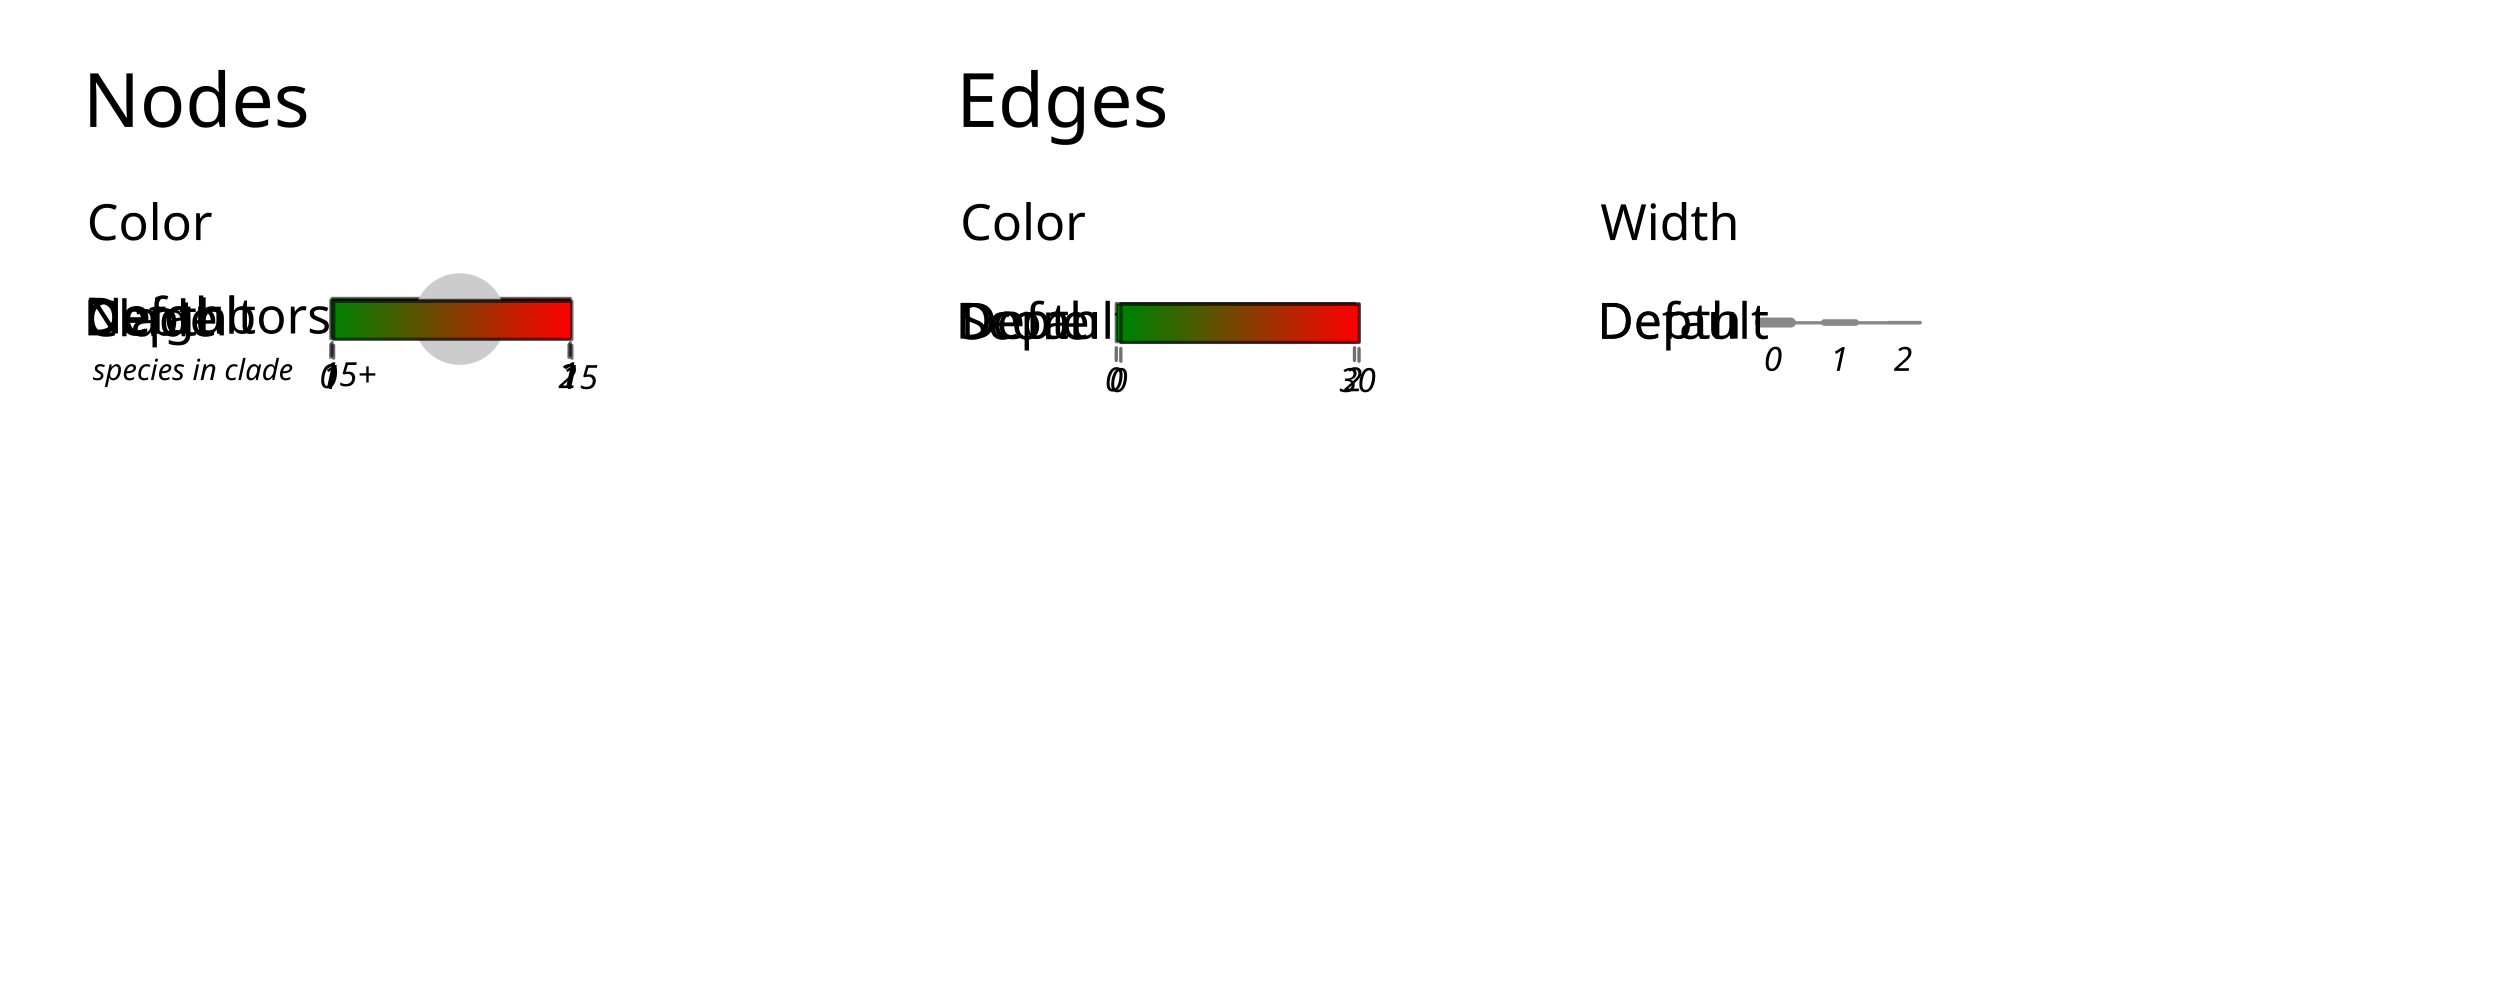
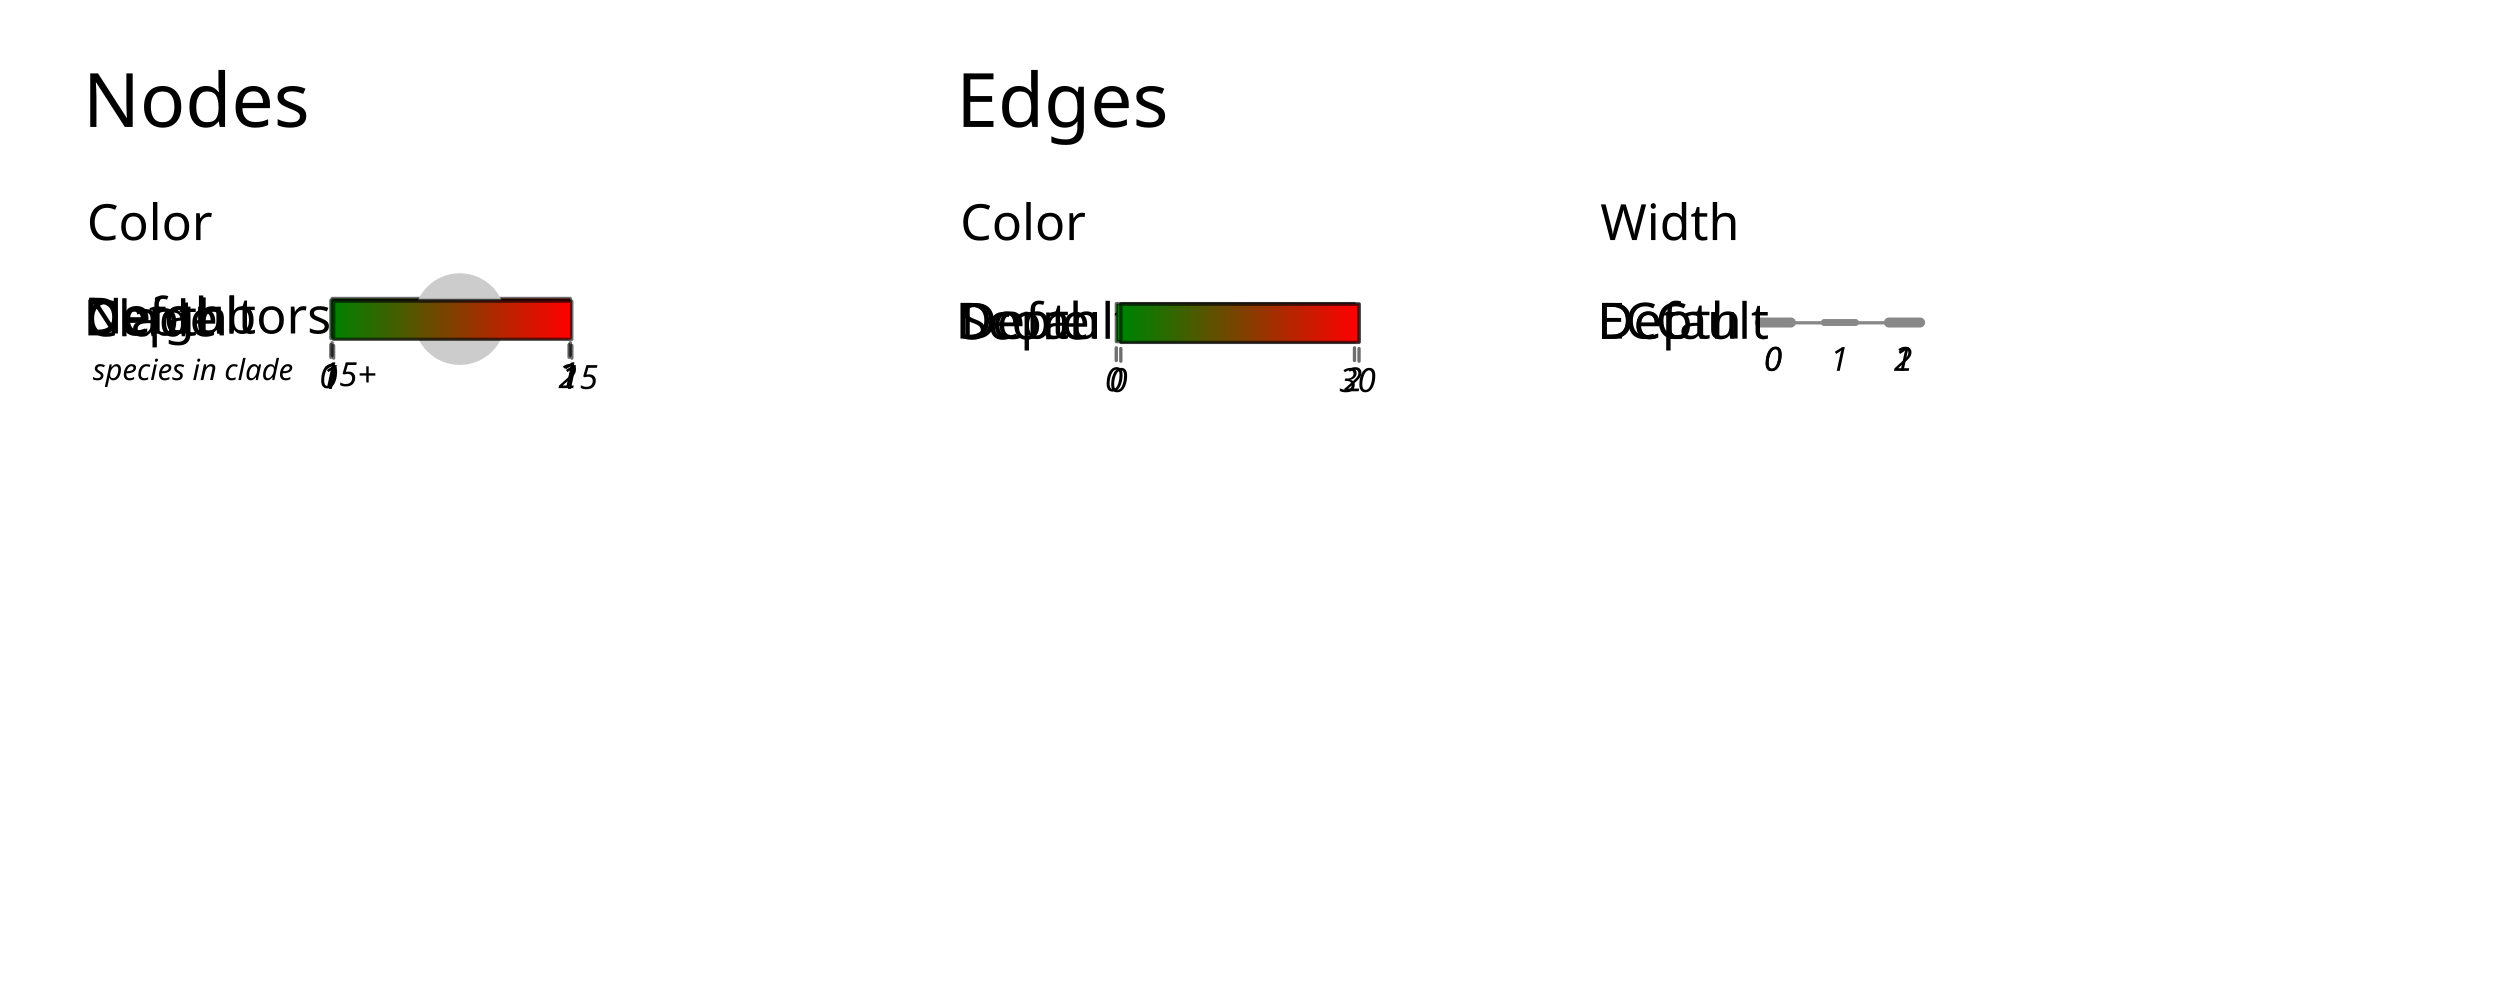
<svg xmlns="http://www.w3.org/2000/svg" xmlns:xlink="http://www.w3.org/1999/xlink" width="750px" height="300px" viewBox="0 0 750 300" id="svg2" version="1.1">
  <defs id="defs4">
    <linearGradient id="reverse">
      <stop id="stop4273" offset="0" style="stop-color:#ff0000;stop-opacity:1;" />
      <stop id="stop4275" offset="1" style="stop-color:#008000;stop-opacity:1" />
    </linearGradient>
    <linearGradient id="linearGradient4140">
      <stop style="stop-color:#ff0000;stop-opacity:1;" offset="0" id="stop4142" />
      <stop style="stop-color:#008000;stop-opacity:1" offset="1" id="stop4144" />
    </linearGradient>
    <linearGradient xlink:href="#linearGradient4140" id="linearGradient4146" x1="407.369" y1="97.968" x2="338.379" y2="97.968" gradientUnits="userSpaceOnUse" gradientTransform="translate(-263.4103,-28)" />
    <linearGradient xlink:href="#linearGradient4140" id="linearGradient4146-4" x1="406.359" y1="96.958" x2="334.844" y2="96.958" gradientUnits="userSpaceOnUse" gradientTransform="translate(-262.0425,-27.7839)" />
    <linearGradient xlink:href="#reverse" id="linearGradient4146-4-9" x1="170.993" y1="205.802" x2="100.236" y2="205.802" gradientUnits="userSpaceOnUse" gradientTransform="translate(-0.7950916,-26.24808)" />
    <linearGradient xlink:href="#reverse" id="linearGradient4146-4-9-7" x1="170.993" y1="205.802" x2="100.236" y2="205.802" gradientUnits="userSpaceOnUse" gradientTransform="translate(-0.4102367,-26.83225)" />
    <linearGradient xlink:href="#reverse" id="linearGradient4146-4-9-7-3" x1="170.993" y1="205.802" x2="100.236" y2="205.802" gradientUnits="userSpaceOnUse" gradientTransform="translate(-1.250349,-27.08224)" />
  </defs>
  <g id="layer1">
    <g id="g4277">
      <g transform="translate(263.4689,15.85714)" edge_color="color" id="score_group-3">
        <rect style="opacity:1;fill:#888888;fill-opacity:1;fill-rule:nonzero;stroke:#000000;stroke-width:1;stroke-linecap:round;stroke-linejoin:round;stroke-miterlimit:10;stroke-dasharray:none;stroke-dashoffset:0;stroke-opacity:0.569" id="rect4138-8" width="71.429" height="11.429" x="72.857" y="75.291" />
        <text xml:space="preserve" style="font-style:oblique;font-variant:normal;font-weight:normal;font-stretch:normal;font-size:45px;line-height:125%;font-family:Tahoma;-inkscape-font-specification:'Sans Oblique';letter-spacing:0px;word-spacing:0px;fill:#000000;fill-opacity:1;stroke:none;stroke-width:1px;stroke-linecap:butt;stroke-linejoin:miter;stroke-opacity:1" x="24.643" y="85.791" id="text4162-3">
          <tspan id="tspan4164-2" x="24.643" y="85.791" style="font-style:normal;font-variant:normal;font-weight:normal;font-stretch:normal;font-size:15px;font-family:Tahoma;-inkscape-font-specification:Tahoma">Default</tspan>
        </text>
      </g>
      <g transform="translate(262,0)" id="g4214">
        <text xml:space="preserve" style="font-style:oblique;font-variant:normal;font-weight:normal;font-stretch:normal;font-size:45px;line-height:125%;font-family:Tahoma;-inkscape-font-specification:'Sans Oblique';letter-spacing:0px;word-spacing:0px;fill:#000000;fill-opacity:1;stroke:none;stroke-width:1px;stroke-linecap:butt;stroke-linejoin:miter;stroke-opacity:1" x="24.885" y="38.076" id="text4134">
          <tspan id="tspan4136" x="24.885" y="38.076" style="font-style:normal;font-variant:normal;font-weight:normal;font-stretch:normal;font-size:22.5px;font-family:Tahoma;-inkscape-font-specification:Tahoma">Edges</tspan>
        </text>
        <text xml:space="preserve" style="font-style:oblique;font-variant:normal;font-weight:normal;font-stretch:normal;font-size:45px;line-height:125%;font-family:Tahoma;-inkscape-font-specification:'Sans Oblique';letter-spacing:0px;word-spacing:0px;fill:#000000;fill-opacity:1;stroke:none;stroke-width:1px;stroke-linecap:butt;stroke-linejoin:miter;stroke-opacity:1" x="26.061" y="72.015" id="text4134-9">
          <tspan id="tspan4136-5" x="26.061" y="72.015" style="font-style:normal;font-variant:normal;font-weight:normal;font-stretch:normal;font-size:15px;font-family:Tahoma;-inkscape-font-specification:Tahoma">Color</tspan>
        </text>
      </g>
      <g transform="translate(262.0425,27.7839)" edge_color="depth_color" id="score_group-2">
        <rect style="opacity:1;fill:url(#linearGradient4146-4);fill-opacity:1;fill-rule:nonzero;stroke:#000000;stroke-width:1;stroke-linecap:round;stroke-linejoin:round;stroke-miterlimit:10;stroke-dasharray:none;stroke-dashoffset:0;stroke-opacity:0.569" id="rect4138-0" width="71.429" height="11.429" x="72.857" y="63.291" />
        <text xml:space="preserve" style="font-style:oblique;font-variant:normal;font-weight:normal;font-stretch:normal;font-size:45px;line-height:125%;font-family:Tahoma;-inkscape-font-specification:'Sans Oblique';letter-spacing:0px;word-spacing:0px;fill:#000000;fill-opacity:1;stroke:none;stroke-width:1px;stroke-linecap:butt;stroke-linejoin:miter;stroke-opacity:1" x="24.643" y="73.791" id="text4162-9">
          <tspan id="tspan4164-4" x="24.643" y="73.791" style="font-style:normal;font-variant:normal;font-weight:normal;font-stretch:normal;font-size:15px;font-family:Tahoma;-inkscape-font-specification:Tahoma">Depth</tspan>
        </text>
        <path id="path4155-36" d="m 72.836,76.566 0,3.788" style="fill:#b2b2b2;fill-opacity:1;fill-rule:evenodd;stroke:#000000;stroke-width:1px;stroke-linecap:round;stroke-linejoin:miter;stroke-opacity:0.569" />
        <path id="path4155-3-6" d="m 144.304,76.566 0,3.788" style="fill:#b2b2b2;fill-opacity:1;fill-rule:evenodd;stroke:#000000;stroke-width:1px;stroke-linecap:round;stroke-linejoin:miter;stroke-opacity:0.569" />
        <text id="text4172-7" y="89.6" x="69.381" style="font-style:oblique;font-variant:normal;font-weight:normal;font-stretch:normal;font-size:45px;line-height:125%;font-family:Tahoma;-inkscape-font-specification:'Sans Oblique';letter-spacing:0px;word-spacing:0px;fill:#000000;fill-opacity:1;stroke:none;stroke-width:1px;stroke-linecap:butt;stroke-linejoin:miter;stroke-opacity:1" xml:space="preserve">
          <tspan style="font-size:10px" y="89.6" x="69.381" id="tspan4174-3">0</tspan>
        </text>
        <text id="text4172-9-2" y="89.6" x="141.111" style="font-style:oblique;font-variant:normal;font-weight:normal;font-stretch:normal;font-size:45px;line-height:125%;font-family:Tahoma;-inkscape-font-specification:'Sans Oblique';letter-spacing:0px;word-spacing:0px;fill:#000000;fill-opacity:1;stroke:none;stroke-width:1px;stroke-linecap:butt;stroke-linejoin:miter;stroke-opacity:1" xml:space="preserve">
          <tspan style="font-size:10px" y="89.6" x="141.111" id="tspan4174-5-2">2</tspan>
        </text>
      </g>
      <g transform="translate(263.4103,28)" edge_color="link_score" id="score_group">
        <rect style="opacity:1;fill:url(#linearGradient4146);fill-opacity:1;fill-rule:nonzero;stroke:#000000;stroke-width:1;stroke-linecap:round;stroke-linejoin:round;stroke-miterlimit:10;stroke-dasharray:none;stroke-dashoffset:0;stroke-opacity:0.569" id="rect4138" width="71.429" height="11.429" x="72.857" y="63.291" />
        <text xml:space="preserve" style="font-style:oblique;font-variant:normal;font-weight:normal;font-stretch:normal;font-size:45px;line-height:125%;font-family:Tahoma;-inkscape-font-specification:'Sans Oblique';letter-spacing:0px;word-spacing:0px;fill:#000000;fill-opacity:1;stroke:none;stroke-width:1px;stroke-linecap:butt;stroke-linejoin:miter;stroke-opacity:1" x="24.643" y="73.791" id="text4162">
          <tspan id="tspan4164" x="24.643" y="73.791" style="font-style:normal;font-variant:normal;font-weight:normal;font-stretch:normal;font-size:15px;font-family:Tahoma;-inkscape-font-specification:Tahoma">Score</tspan>
        </text>
        <path id="path4155" d="m 72.836,76.566 0,3.788" style="fill:#b2b2b2;fill-opacity:1;fill-rule:evenodd;stroke:#000000;stroke-width:1px;stroke-linecap:round;stroke-linejoin:miter;stroke-opacity:0.569" />
        <path id="path4155-3" d="m 144.304,76.566 0,3.788" style="fill:#b2b2b2;fill-opacity:1;fill-rule:evenodd;stroke:#000000;stroke-width:1px;stroke-linecap:round;stroke-linejoin:miter;stroke-opacity:0.569" />
        <text id="text4172" y="89.6" x="69.381" style="font-style:oblique;font-variant:normal;font-weight:normal;font-stretch:normal;font-size:45px;line-height:125%;font-family:Tahoma;-inkscape-font-specification:'Sans Oblique';letter-spacing:0px;word-spacing:0px;fill:#000000;fill-opacity:1;stroke:none;stroke-width:1px;stroke-linecap:butt;stroke-linejoin:miter;stroke-opacity:1" xml:space="preserve">
          <tspan style="font-size:10px" y="89.6" x="69.381" id="tspan4174">0</tspan>
        </text>
        <text id="text4172-9" y="89.6" x="138.317" style="font-style:oblique;font-variant:normal;font-weight:normal;font-stretch:normal;font-size:45px;line-height:125%;font-family:Tahoma;-inkscape-font-specification:'Sans Oblique';letter-spacing:0px;word-spacing:0px;fill:#000000;fill-opacity:1;stroke:none;stroke-width:1px;stroke-linecap:butt;stroke-linejoin:miter;stroke-opacity:1" xml:space="preserve">
          <tspan style="font-size:10px" y="89.6" x="138.317" id="tspan4174-5">30</tspan>
        </text>
      </g>
      <text id="text4134-9-8" y="72.015" x="480.088" style="font-style:oblique;font-variant:normal;font-weight:normal;font-stretch:normal;font-size:45px;line-height:125%;font-family:Tahoma;-inkscape-font-specification:'Sans Oblique';letter-spacing:0px;word-spacing:0px;fill:#000000;fill-opacity:1;stroke:none;stroke-width:1px;stroke-linecap:butt;stroke-linejoin:miter;stroke-opacity:1" xml:space="preserve">
        <tspan style="font-style:normal;font-variant:normal;font-weight:normal;font-stretch:normal;font-size:15px;font-family:Tahoma;-inkscape-font-specification:Tahoma" y="72.015" x="480.088" id="tspan4136-5-7">Width</tspan>
      </text>
      <g transform="translate(277.6347,-4.170894)" edge_width="depth" id="g4288">
        <text id="text4162-9-1" y="105.746" x="201.537" style="font-style:oblique;font-variant:normal;font-weight:normal;font-stretch:normal;font-size:45px;line-height:125%;font-family:Tahoma;-inkscape-font-specification:'Sans Oblique';letter-spacing:0px;word-spacing:0px;fill:#000000;fill-opacity:1;stroke:none;stroke-width:1px;stroke-linecap:butt;stroke-linejoin:miter;stroke-opacity:1" xml:space="preserve">
          <tspan style="font-style:normal;font-variant:normal;font-weight:normal;font-stretch:normal;font-size:15px;font-family:Tahoma;-inkscape-font-specification:Tahoma" y="105.746" x="201.537" id="tspan4164-4-4">Depth</tspan>
        </text>
        <path style="fill:none;fill-rule:evenodd;stroke:#888888;stroke-width:3;stroke-linecap:round;stroke-linejoin:miter;stroke-miterlimit:4;stroke-dasharray:none;stroke-opacity:1" d="m 250.282,100.929 9.344,0" id="path4202" />
        <path style="fill:none;fill-rule:evenodd;stroke:#888888;stroke-width:2;stroke-linecap:round;stroke-linejoin:miter;stroke-miterlimit:4;stroke-dasharray:none;stroke-opacity:1" d="m 269.664,100.929 9.344,0" id="path4202-0" />
        <path style="fill:none;fill-rule:evenodd;stroke:#888888;stroke-width:1px;stroke-linecap:round;stroke-linejoin:miter;stroke-opacity:1" d="m 289.046,100.929 9.344,0" id="path4202-0-6" />
        <text id="text4172-1" y="115.421" x="251.498" style="font-style:oblique;font-variant:normal;font-weight:normal;font-stretch:normal;font-size:45px;line-height:125%;font-family:Tahoma;-inkscape-font-specification:'Sans Oblique';letter-spacing:0px;word-spacing:0px;fill:#000000;fill-opacity:1;stroke:none;stroke-width:1px;stroke-linecap:butt;stroke-linejoin:miter;stroke-opacity:1" xml:space="preserve">
          <tspan style="font-size:10px" y="115.421" x="251.498" id="tspan4174-9">0</tspan>
        </text>
        <text id="text4172-8" y="115.421" x="271.374" style="font-style:oblique;font-variant:normal;font-weight:normal;font-stretch:normal;font-size:45px;line-height:125%;font-family:Tahoma;-inkscape-font-specification:'Sans Oblique';letter-spacing:0px;word-spacing:0px;fill:#000000;fill-opacity:1;stroke:none;stroke-width:1px;stroke-linecap:butt;stroke-linejoin:miter;stroke-opacity:1" xml:space="preserve">
          <tspan style="font-size:10px" y="115.421" x="271.374" id="tspan4174-54">1</tspan>
        </text>
        <text id="text4172-3" y="115.421" x="290.525" style="font-style:oblique;font-variant:normal;font-weight:normal;font-stretch:normal;font-size:45px;line-height:125%;font-family:Tahoma;-inkscape-font-specification:'Sans Oblique';letter-spacing:0px;word-spacing:0px;fill:#000000;fill-opacity:1;stroke:none;stroke-width:1px;stroke-linecap:butt;stroke-linejoin:miter;stroke-opacity:1" xml:space="preserve">
          <tspan style="font-size:10px" y="115.421" x="290.525" id="tspan4174-31">2</tspan>
        </text>
      </g>
+       <g transform="translate(277.6347,-4.170894)" edge_width="ecc_width" id="g4288">
+         <text id="text4162-9-1" y="105.746" x="201.537" style="font-style:oblique;font-variant:normal;font-weight:normal;font-stretch:normal;font-size:45px;line-height:125%;font-family:Tahoma;-inkscape-font-specification:'Sans Oblique';letter-spacing:0px;word-spacing:0px;fill:#000000;fill-opacity:1;stroke:none;stroke-width:1px;stroke-linecap:butt;stroke-linejoin:miter;stroke-opacity:1" xml:space="preserve">
+           <tspan style="font-style:normal;font-variant:normal;font-weight:normal;font-stretch:normal;font-size:15px;font-family:Tahoma;-inkscape-font-specification:Tahoma" y="105.746" x="201.537" id="tspan4164-4-4">ECC</tspan>
+         </text>
+         <path style="fill:none;fill-rule:evenodd;stroke:#888888;stroke-width:1px;stroke-linecap:round;stroke-linejoin:miter;stroke-miterlimit:4;stroke-dasharray:none;stroke-opacity:1" d="m 250.282,100.929 9.344,0" id="path4202" />
+         <path style="fill:none;fill-rule:evenodd;stroke:#888888;stroke-width:2px;stroke-linecap:round;stroke-linejoin:miter;stroke-miterlimit:4;stroke-dasharray:none;stroke-opacity:1" d="m 269.664,100.929 9.344,0" id="path4202-0" />
+         <path style="fill:none;fill-rule:evenodd;stroke:#888888;stroke-width:3px;stroke-linecap:round;stroke-linejoin:miter;stroke-opacity:1" d="m 289.046,100.929 9.344,0" id="path4202-0-6" />
+         <text id="text4172-1" y="115.421" x="251.498" style="font-style:oblique;font-variant:normal;font-weight:normal;font-stretch:normal;font-size:45px;line-height:125%;font-family:Tahoma;-inkscape-font-specification:'Sans Oblique';letter-spacing:0px;word-spacing:0px;fill:#000000;fill-opacity:1;stroke:none;stroke-width:1px;stroke-linecap:butt;stroke-linejoin:miter;stroke-opacity:1" xml:space="preserve">
+           <tspan style="font-size:10px" y="115.421" x="251.498" id="tspan4174-9">0</tspan>
+         </text>
+         <text id="text4172-3" y="115.421" x="290.525" style="font-style:oblique;font-variant:normal;font-weight:normal;font-stretch:normal;font-size:45px;line-height:125%;font-family:Tahoma;-inkscape-font-specification:'Sans Oblique';letter-spacing:0px;word-spacing:0px;fill:#000000;fill-opacity:1;stroke:none;stroke-width:1px;stroke-linecap:butt;stroke-linejoin:miter;stroke-opacity:1" xml:space="preserve">
+           <tspan style="font-size:10px" y="115.421" x="290.525" id="tspan4174-31">1</tspan>
+         </text>
+       </g>
      <g transform="translate(277.6347,-4.097652)" edge_width="default" id="g4288-2">
        <text id="text4162-9-1-5" y="105.746" x="201.537" style="font-style:oblique;font-variant:normal;font-weight:normal;font-stretch:normal;font-size:45px;line-height:125%;font-family:Tahoma;-inkscape-font-specification:'Sans Oblique';letter-spacing:0px;word-spacing:0px;fill:#000000;fill-opacity:1;stroke:none;stroke-width:1px;stroke-linecap:butt;stroke-linejoin:miter;stroke-opacity:1" xml:space="preserve">
          <tspan style="font-style:normal;font-variant:normal;font-weight:normal;font-stretch:normal;font-size:15px;font-family:Tahoma;-inkscape-font-specification:Tahoma" y="105.746" x="201.537" id="tspan4164-4-4-0">Default</tspan>
        </text>
        <path style="fill:none;fill-rule:evenodd;stroke:#888888;stroke-width:1px;stroke-linecap:round;stroke-linejoin:miter;stroke-opacity:1" d="m 255.964,100.929 42.426,0" id="path4202-0-6-3" />
      </g>
    </g>
    <g id="g4234" transform="translate(0,-13.49269)">
      <g transform="translate(-0.3621388,-96)" id="g4208">
        <text xml:space="preserve" style="font-style:oblique;font-variant:normal;font-weight:normal;font-stretch:normal;font-size:45px;line-height:125%;font-family:Tahoma;-inkscape-font-specification:'Sans Oblique';letter-spacing:0px;word-spacing:0px;fill:#000000;fill-opacity:1;stroke:none;stroke-width:1px;stroke-linecap:butt;stroke-linejoin:miter;stroke-opacity:1" x="25.247" y="147.569" id="text4134-1">
          <tspan id="tspan4136-4" x="25.247" y="147.569" style="font-style:normal;font-variant:normal;font-weight:normal;font-stretch:normal;font-size:22.5px;font-family:Tahoma;-inkscape-font-specification:Tahoma">Nodes</tspan>
        </text>
        <text xml:space="preserve" style="font-style:oblique;font-variant:normal;font-weight:normal;font-stretch:normal;font-size:45px;line-height:125%;font-family:Tahoma;-inkscape-font-specification:'Sans Oblique';letter-spacing:0px;word-spacing:0px;fill:#000000;fill-opacity:1;stroke:none;stroke-width:1px;stroke-linecap:butt;stroke-linejoin:miter;stroke-opacity:1" x="26.423" y="181.507" id="text4134-9-1">
          <tspan id="tspan4136-5-8" x="26.423" y="181.507" style="font-style:normal;font-variant:normal;font-weight:normal;font-stretch:normal;font-size:15px;font-family:Tahoma;-inkscape-font-specification:Tahoma">Color</tspan>
        </text>
      </g>
      <g transform="translate(0.7950916,39.74078)" node_color="neighbors" id="score_group-2-3">
        <rect style="opacity:1;fill:url(#linearGradient4146-4-9);fill-opacity:1;fill-rule:nonzero;stroke:#000000;stroke-width:1;stroke-linecap:round;stroke-linejoin:round;stroke-miterlimit:10;stroke-dasharray:none;stroke-dashoffset:0;stroke-opacity:0.569" id="rect4138-0-6" width="71.429" height="11.429" x="98.857" y="63.291" />
        <text xml:space="preserve" style="font-style:oblique;font-variant:normal;font-weight:normal;font-stretch:normal;font-size:45px;line-height:125%;font-family:Tahoma;-inkscape-font-specification:'Sans Oblique';letter-spacing:0px;word-spacing:0px;fill:#000000;fill-opacity:1;stroke:none;stroke-width:1px;stroke-linecap:butt;stroke-linejoin:miter;stroke-opacity:1" x="24.643" y="73.791" id="text4162-9-0">
          <tspan id="tspan4164-4-3" x="24.643" y="73.791" style="font-style:normal;font-variant:normal;font-weight:normal;font-stretch:normal;font-size:15px;font-family:Tahoma;-inkscape-font-specification:Tahoma">Neighbors</tspan>
        </text>
        <path id="path4155-36-0" d="m 98.836,76.566 0,3.788" style="fill:#b2b2b2;fill-opacity:1;fill-rule:evenodd;stroke:#000000;stroke-width:1px;stroke-linecap:round;stroke-linejoin:miter;stroke-opacity:0.569" />
        <path id="path4155-3-6-7" d="m 170.304,76.566 0,3.788" style="fill:#b2b2b2;fill-opacity:1;fill-rule:evenodd;stroke:#000000;stroke-width:1px;stroke-linecap:round;stroke-linejoin:miter;stroke-opacity:0.569" />
        <text id="text4172-7-1" y="89.6" x="95.381" style="font-style:oblique;font-variant:normal;font-weight:normal;font-stretch:normal;font-size:45px;line-height:125%;font-family:Tahoma;-inkscape-font-specification:'Sans Oblique';letter-spacing:0px;word-spacing:0px;fill:#000000;fill-opacity:1;stroke:none;stroke-width:1px;stroke-linecap:butt;stroke-linejoin:miter;stroke-opacity:1" xml:space="preserve">
          <tspan style="font-size:10px" y="89.6" x="95.381" id="tspan4174-3-6">15+</tspan>
        </text>
        <text id="text4172-9-2-7" y="89.6" x="167.111" style="font-style:oblique;font-variant:normal;font-weight:normal;font-stretch:normal;font-size:45px;line-height:125%;font-family:Tahoma;-inkscape-font-specification:'Sans Oblique';letter-spacing:0px;word-spacing:0px;fill:#000000;fill-opacity:1;stroke:none;stroke-width:1px;stroke-linecap:butt;stroke-linejoin:miter;stroke-opacity:1" xml:space="preserve">
          <tspan style="font-size:10px" y="89.6" x="167.111" id="tspan4174-5-2-9">1</tspan>
        </text>
      </g>
      <g transform="translate(0.6245224,39.7535)" node_color="color" id="score_group-2-3-3">
        <text xml:space="preserve" style="font-style:oblique;font-variant:normal;font-weight:normal;font-stretch:normal;font-size:45px;line-height:125%;font-family:Tahoma;-inkscape-font-specification:'Sans Oblique';letter-spacing:0px;word-spacing:0px;fill:#000000;fill-opacity:1;stroke:none;stroke-width:1px;stroke-linecap:butt;stroke-linejoin:miter;stroke-opacity:1" x="24.643" y="73.791" id="text4162-9-0-2">
          <tspan id="tspan4164-4-3-6" x="24.643" y="73.791" style="font-style:normal;font-variant:normal;font-weight:normal;font-stretch:normal;font-size:15px;font-family:Tahoma;-inkscape-font-specification:Tahoma">Default</tspan>
        </text>
        <circle r="13.75" cy="69.466" cx="137.304" id="path4328" style="opacity:1;fill:#cccccc;fill-opacity:1;fill-rule:nonzero;stroke:none;stroke-width:3;stroke-linecap:round;stroke-linejoin:round;stroke-miterlimit:4;stroke-dasharray:none;stroke-dashoffset:0;stroke-opacity:1" />
      </g>
      <g transform="translate(0.4102367,40.32494)" node_color="depth_color" id="score_group-2-3-9">
        <rect style="opacity:1;fill:url(#linearGradient4146-4-9-7);fill-opacity:1;fill-rule:nonzero;stroke:#000000;stroke-width:1;stroke-linecap:round;stroke-linejoin:round;stroke-miterlimit:10;stroke-dasharray:none;stroke-dashoffset:0;stroke-opacity:0.569" id="rect4138-0-6-1" width="71.429" height="11.429" x="98.857" y="63.291" />
        <text xml:space="preserve" style="font-style:oblique;font-variant:normal;font-weight:normal;font-stretch:normal;font-size:45px;line-height:125%;font-family:Tahoma;-inkscape-font-specification:'Sans Oblique';letter-spacing:0px;word-spacing:0px;fill:#000000;fill-opacity:1;stroke:none;stroke-width:1px;stroke-linecap:butt;stroke-linejoin:miter;stroke-opacity:1" x="24.643" y="73.791" id="text4162-9-0-9">
          <tspan id="tspan4164-4-3-2" x="24.643" y="73.791" style="font-style:normal;font-variant:normal;font-weight:normal;font-stretch:normal;font-size:15px;font-family:Tahoma;-inkscape-font-specification:Tahoma">Depth</tspan>
        </text>
        <path id="path4155-36-0-4" d="m 98.836,76.566 0,3.788" style="fill:#b2b2b2;fill-opacity:1;fill-rule:evenodd;stroke:#000000;stroke-width:1px;stroke-linecap:round;stroke-linejoin:miter;stroke-opacity:0.569" />
        <path id="path4155-3-6-7-7" d="m 170.304,76.566 0,3.788" style="fill:#b2b2b2;fill-opacity:1;fill-rule:evenodd;stroke:#000000;stroke-width:1px;stroke-linecap:round;stroke-linejoin:miter;stroke-opacity:0.569" />
        <text id="text4172-7-1-8" y="89.6" x="95.381" style="font-style:oblique;font-variant:normal;font-weight:normal;font-stretch:normal;font-size:45px;line-height:125%;font-family:Tahoma;-inkscape-font-specification:'Sans Oblique';letter-spacing:0px;word-spacing:0px;fill:#000000;fill-opacity:1;stroke:none;stroke-width:1px;stroke-linecap:butt;stroke-linejoin:miter;stroke-opacity:1" xml:space="preserve">
          <tspan style="font-size:10px" y="89.6" x="95.381" id="tspan4174-3-6-1">0</tspan>
        </text>
        <text id="text4172-9-2-7-4" y="89.6" x="167.111" style="font-style:oblique;font-variant:normal;font-weight:normal;font-stretch:normal;font-size:45px;line-height:125%;font-family:Tahoma;-inkscape-font-specification:'Sans Oblique';letter-spacing:0px;word-spacing:0px;fill:#000000;fill-opacity:1;stroke:none;stroke-width:1px;stroke-linecap:butt;stroke-linejoin:miter;stroke-opacity:1" xml:space="preserve">
          <tspan style="font-size:10px" y="89.6" x="167.111" id="tspan4174-5-2-9-7">2</tspan>
        </text>
      </g>
      <g transform="translate(1.250349,40.57493)" node_color="family_clade_count" id="score_group-2-3-9-8">
        <rect style="opacity:1;fill:url(#linearGradient4146-4-9-7-3);fill-opacity:1;fill-rule:nonzero;stroke:#000000;stroke-width:1;stroke-linecap:round;stroke-linejoin:round;stroke-miterlimit:10;stroke-dasharray:none;stroke-dashoffset:0;stroke-opacity:0.569" id="rect4138-0-6-1-8" width="71.429" height="11.429" x="98.857" y="63.291" />
        <text xml:space="preserve" style="font-style:oblique;font-variant:normal;font-weight:normal;font-stretch:normal;font-size:45px;line-height:125%;font-family:Tahoma;-inkscape-font-specification:'Sans Oblique';letter-spacing:0px;word-spacing:0px;fill:#000000;fill-opacity:1;stroke:none;stroke-width:1px;stroke-linecap:butt;stroke-linejoin:miter;stroke-opacity:1" x="24.643" y="73.791" id="text4162-9-0-9-3">
          <tspan id="tspan4270" x="24.643" y="73.791" style="font-style:normal;font-variant:normal;font-weight:normal;font-stretch:normal;font-size:15px;font-family:Tahoma;-inkscape-font-specification:Tahoma">Clade</tspan>
        </text>
        <path id="path4155-36-0-4-6" d="m 98.836,76.566 0,3.788" style="fill:#b2b2b2;fill-opacity:1;fill-rule:evenodd;stroke:#000000;stroke-width:1px;stroke-linecap:round;stroke-linejoin:miter;stroke-opacity:0.569" />
        <path id="path4155-3-6-7-7-5" d="m 170.304,76.566 0,3.788" style="fill:#b2b2b2;fill-opacity:1;fill-rule:evenodd;stroke:#000000;stroke-width:1px;stroke-linecap:round;stroke-linejoin:miter;stroke-opacity:0.569" />
        <text id="text4172-7-1-8-8" y="89.6" x="95.381" style="font-style:oblique;font-variant:normal;font-weight:normal;font-stretch:normal;font-size:45px;line-height:125%;font-family:Tahoma;-inkscape-font-specification:'Sans Oblique';letter-spacing:0px;word-spacing:0px;fill:#000000;fill-opacity:1;stroke:none;stroke-width:1px;stroke-linecap:butt;stroke-linejoin:miter;stroke-opacity:1" xml:space="preserve">
          <tspan style="font-size:10px" y="89.6" x="95.381" id="tspan4174-3-6-1-6">1</tspan>
        </text>
        <text id="text4172-9-2-7-4-5" y="89.6" x="167.111" style="font-style:oblique;font-variant:normal;font-weight:normal;font-stretch:normal;font-size:45px;line-height:125%;font-family:Tahoma;-inkscape-font-specification:'Sans Oblique';letter-spacing:0px;word-spacing:0px;fill:#000000;fill-opacity:1;stroke:none;stroke-width:1px;stroke-linecap:butt;stroke-linejoin:miter;stroke-opacity:1" xml:space="preserve">
          <tspan style="font-size:10px" y="89.6" x="167.111" id="tspan4174-5-2-9-7-2">15</tspan>
        </text>
        <text id="text4274" y="86.93" x="26.607" style="font-style:oblique;font-variant:normal;font-weight:normal;font-stretch:normal;font-size:45px;line-height:125%;font-family:Tahoma;-inkscape-font-specification:'Sans Oblique';letter-spacing:0px;word-spacing:0px;fill:#000000;fill-opacity:1;stroke:none;stroke-width:1px;stroke-linecap:butt;stroke-linejoin:miter;stroke-opacity:1" xml:space="preserve">
          <tspan style="font-size:8.75px" y="86.93" x="26.607" id="tspan4276">species in clade</tspan>
        </text>
      </g>
    </g>
  </g>
</svg>
